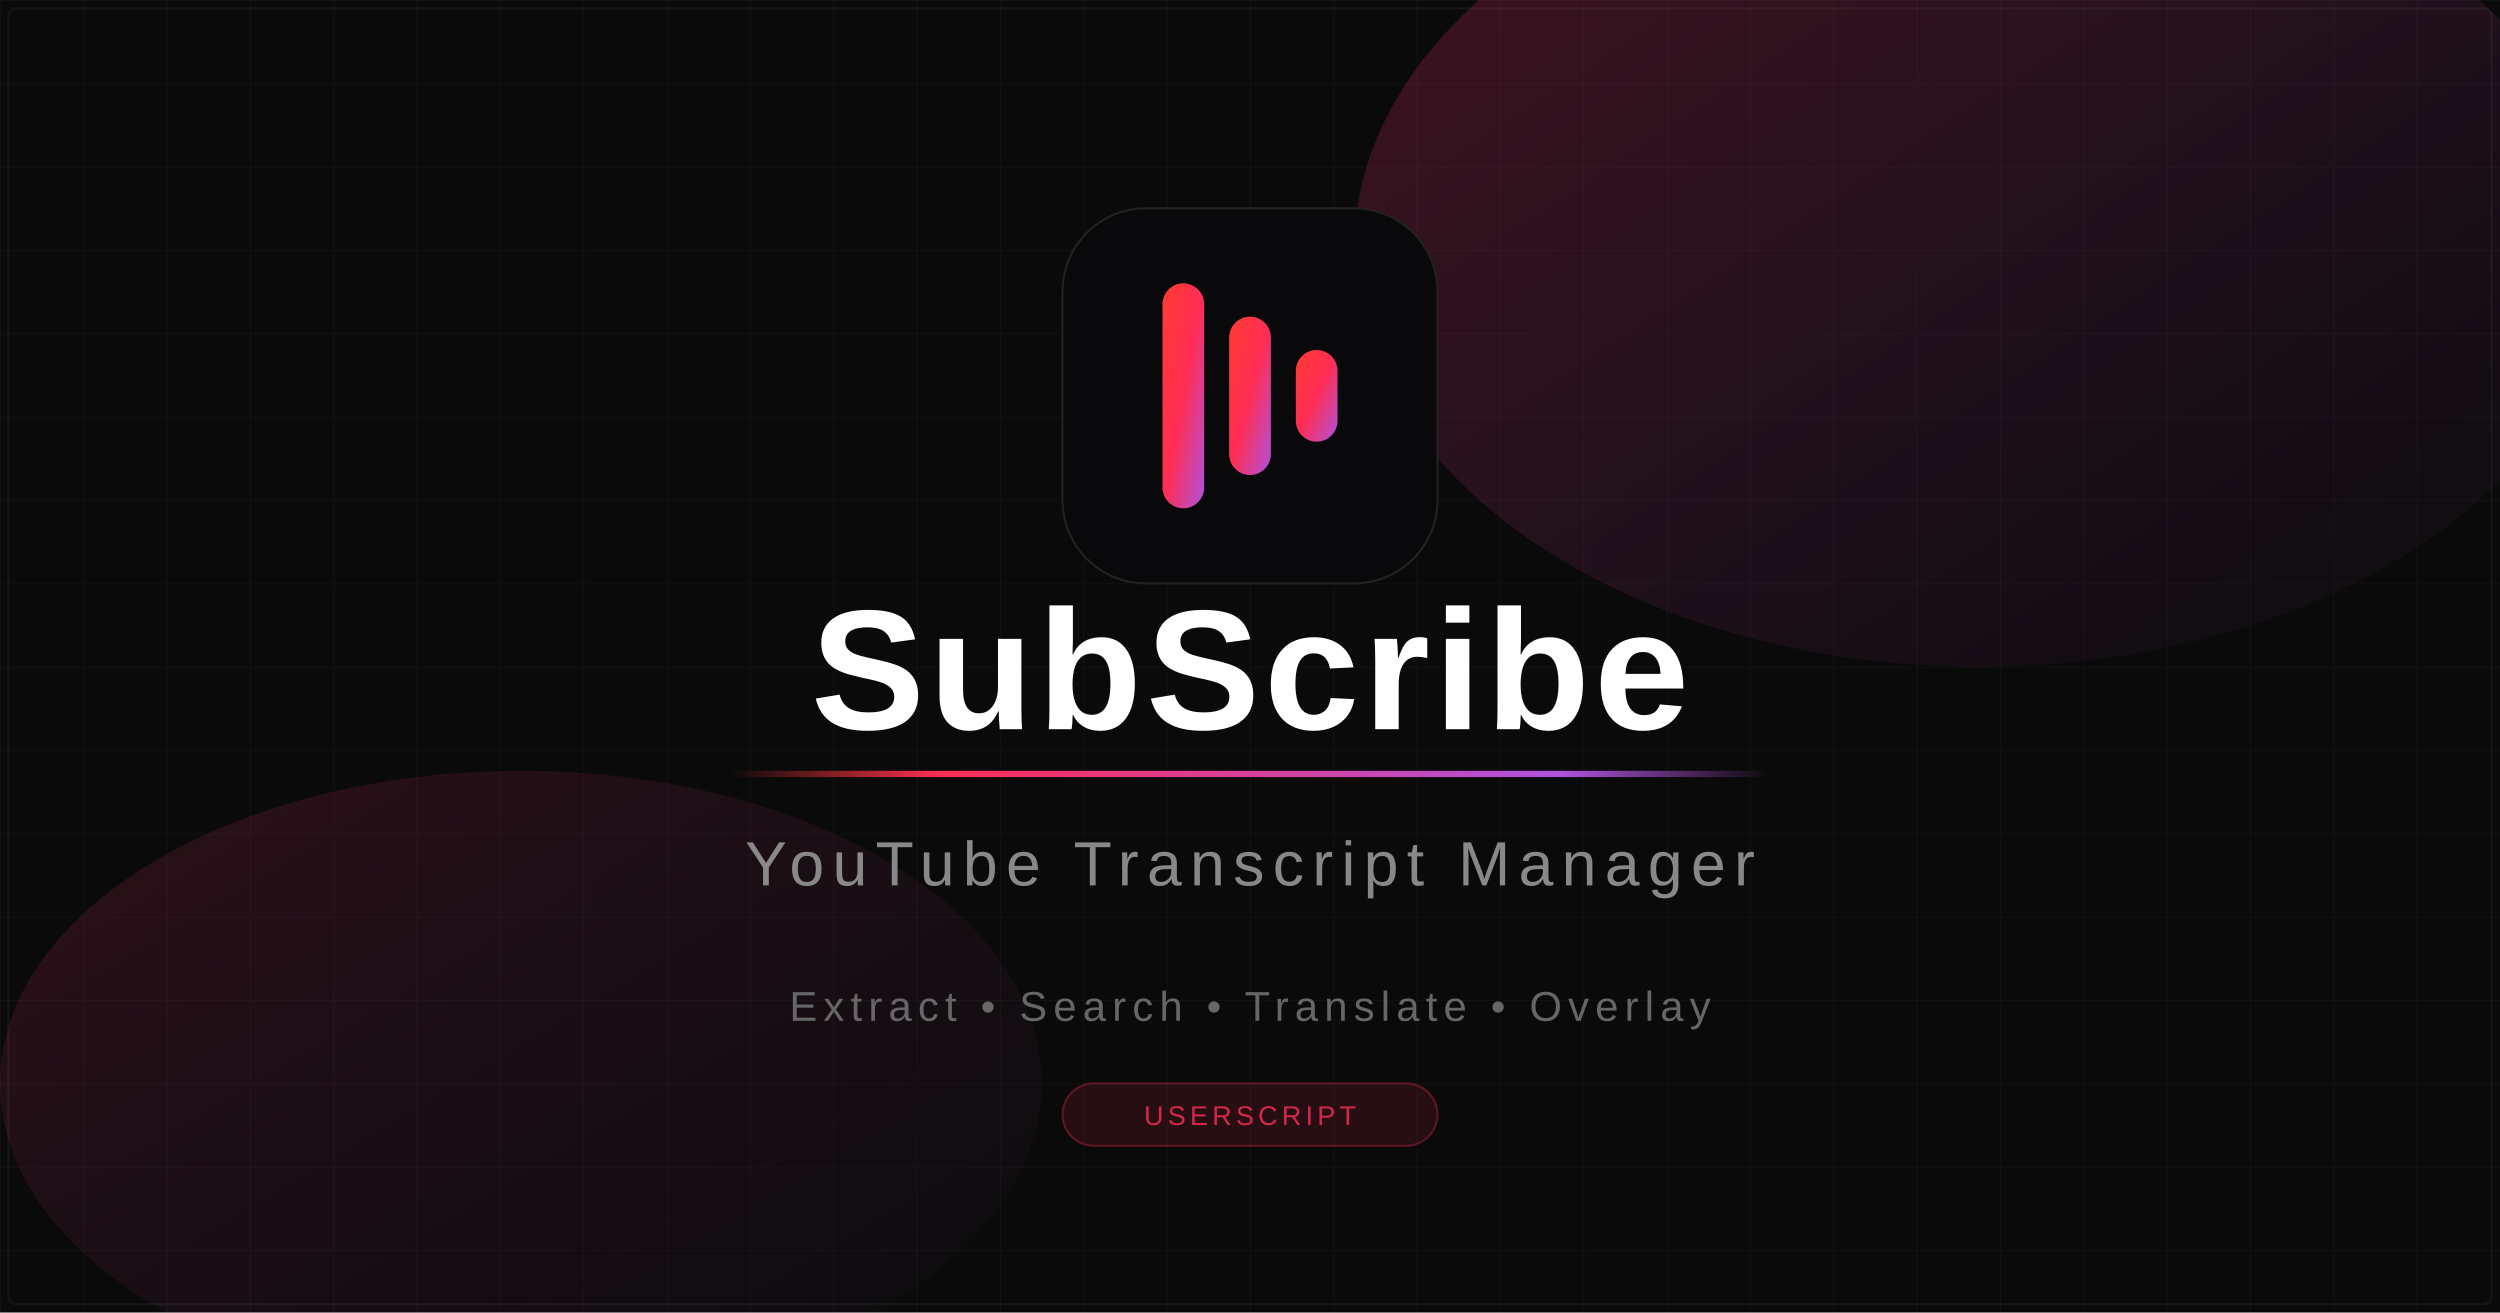
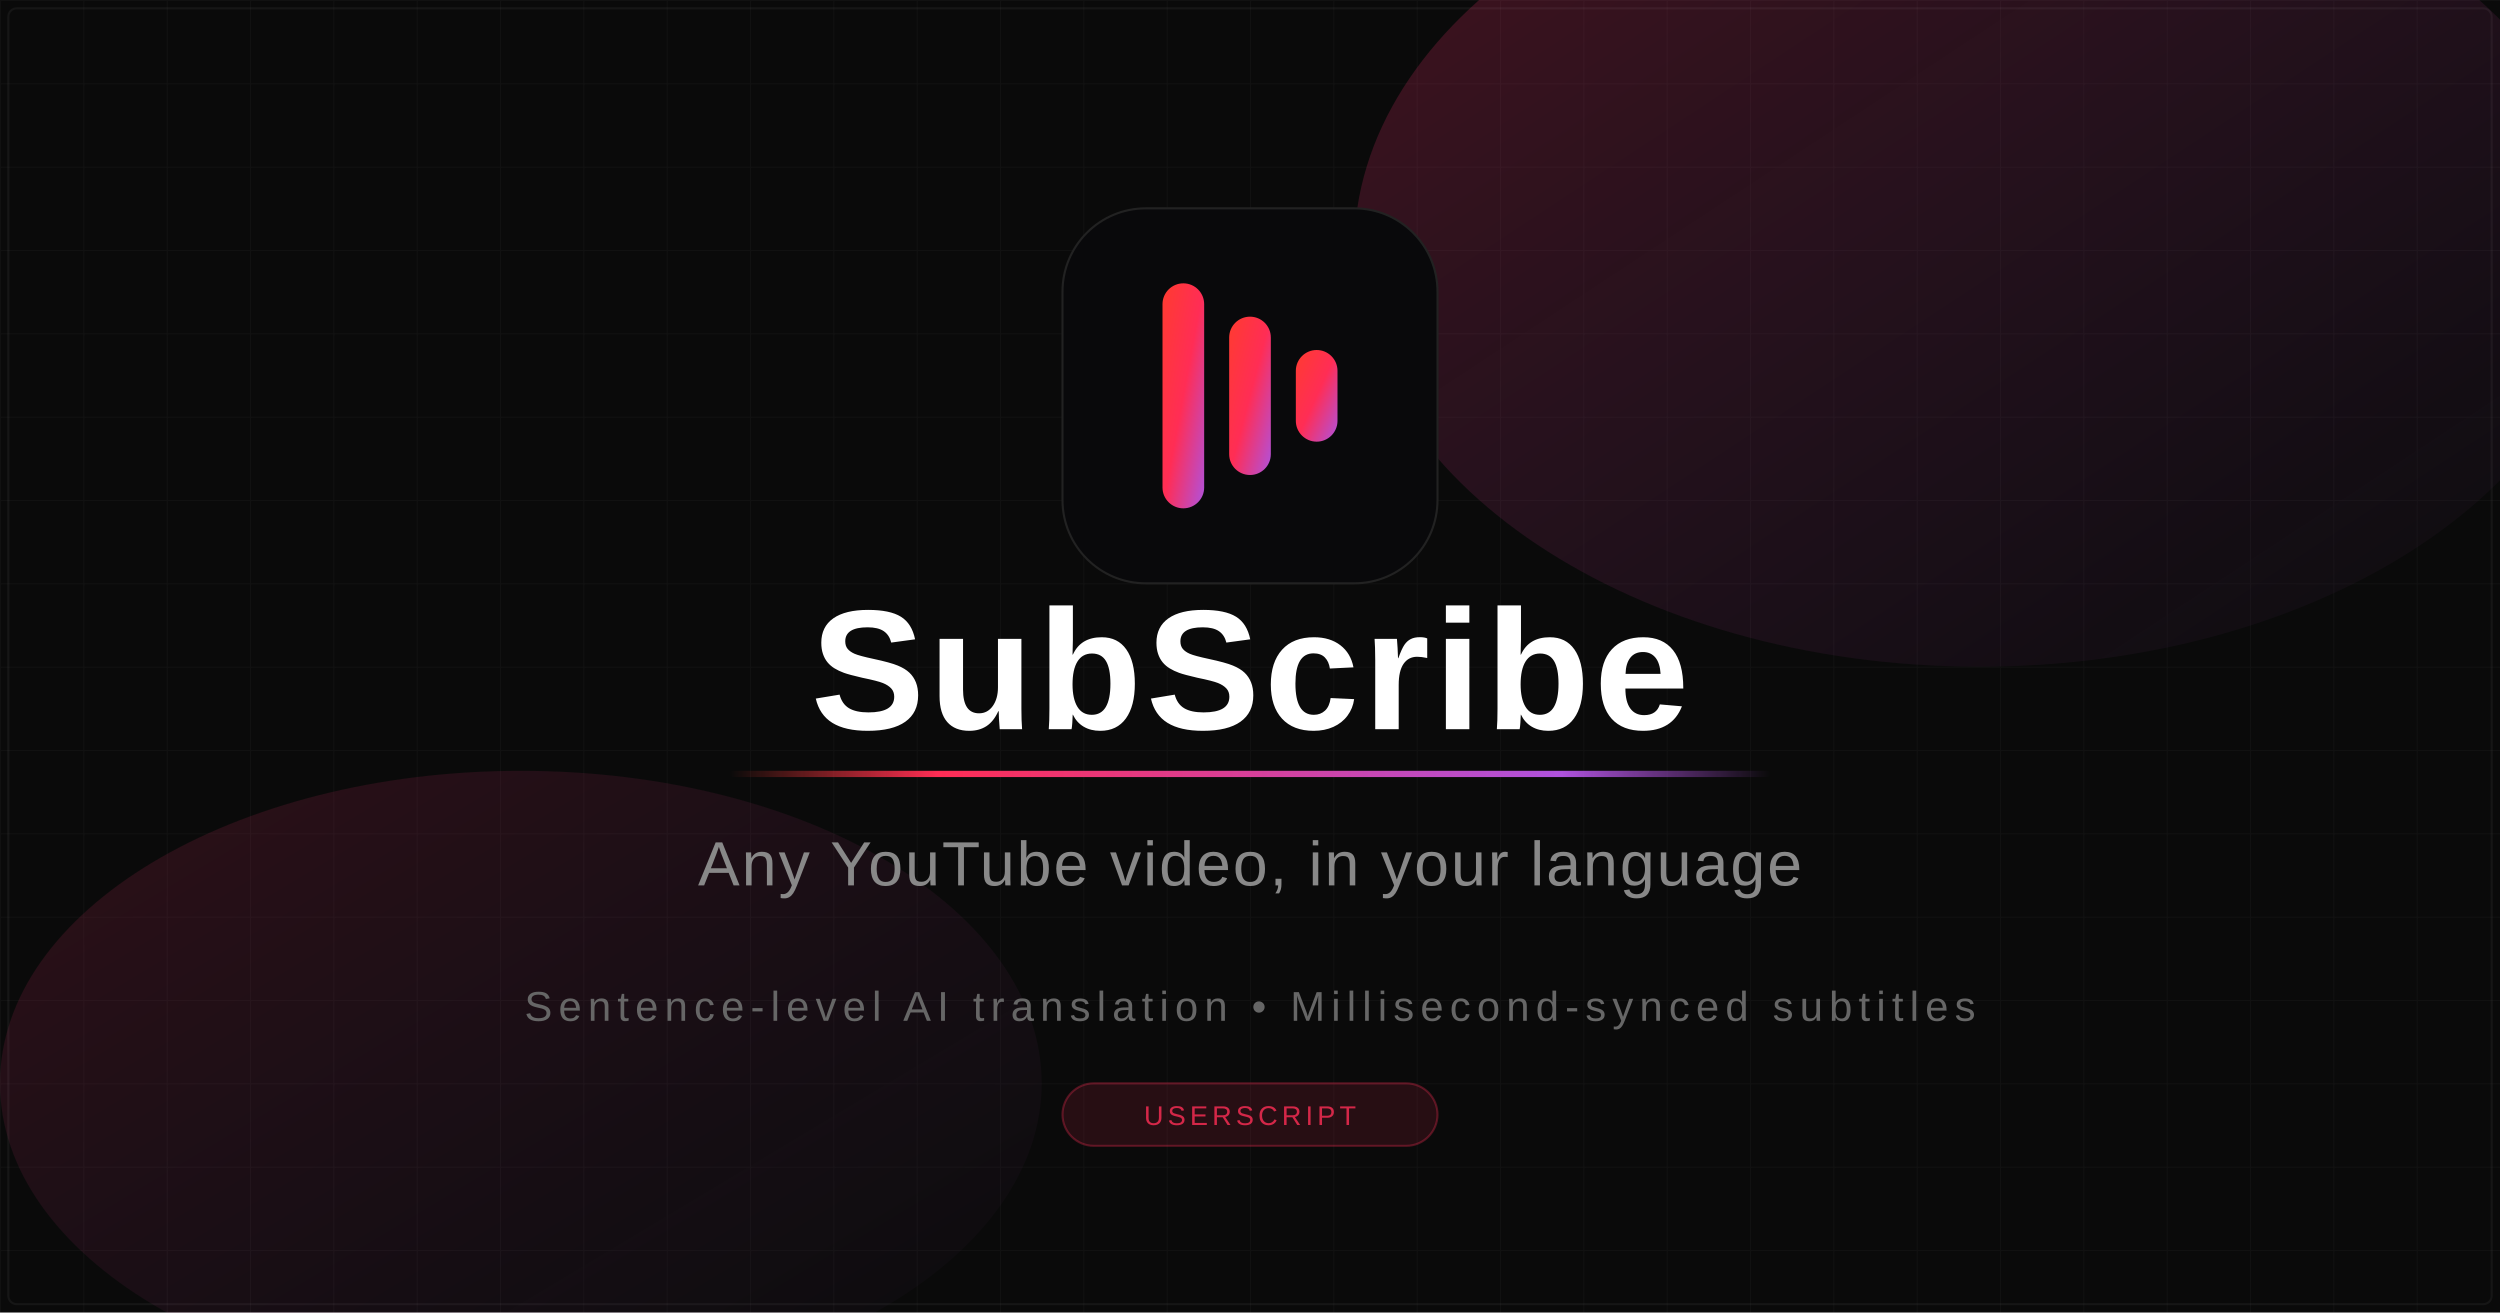
<svg xmlns="http://www.w3.org/2000/svg" width="1200" height="630" viewBox="0 0 1200 630">
  <defs>
    <linearGradient id="brandGrad" x1="0%" y1="0%" x2="100%" y2="100%">
      <stop offset="0%" stop-color="#FF3B30" />
      <stop offset="50%" stop-color="#FF2D55" />
      <stop offset="100%" stop-color="#AF52DE" />
    </linearGradient>
    <linearGradient id="redGlow" x1="0%" y1="0%" x2="100%" y2="100%">
      <stop offset="0%" stop-color="#FF2D55" stop-opacity="0.6" />
      <stop offset="100%" stop-color="#AF52DE" stop-opacity="0" />
    </linearGradient>
    <linearGradient id="accentLine" x1="0%" y1="0%" x2="100%" y2="0%">
      <stop offset="0%" stop-color="#FF3B30" stop-opacity="0" />
      <stop offset="20%" stop-color="#FF2D55" stop-opacity="1" />
      <stop offset="80%" stop-color="#AF52DE" stop-opacity="1" />
      <stop offset="100%" stop-color="#AF52DE" stop-opacity="0" />
    </linearGradient>
    <filter id="glow">
      <feGaussianBlur stdDeviation="20" result="blur" />
      <feMerge>
        <feMergeNode in="blur" />
        <feMergeNode in="SourceGraphic" />
      </feMerge>
    </filter>
  </defs>
  <rect width="1200" height="630" fill="#0a0a0a" />
  <pattern id="grid" width="40" height="40" patternUnits="userSpaceOnUse">
    <rect width="40" height="40" fill="none" />
    <path d="M 40 0 L 0 0 0 40" fill="none" stroke="#ffffff" stroke-opacity="0.03" stroke-width="1" />
  </pattern>
  <rect width="1200" height="630" fill="url(#grid)" />
  <ellipse cx="950" cy="120" rx="300" ry="200" fill="url(#redGlow)" opacity="0.4" />
  <ellipse cx="250" cy="520" rx="250" ry="150" fill="url(#redGlow)" opacity="0.25" />
  <g transform="translate(510, 100)">
    <rect width="180" height="180" rx="40" fill="#09090B" stroke="#222" stroke-width="1" />
    <rect x="48" y="36" width="20" height="108" rx="10" fill="url(#brandGrad)" />
    <rect x="80" y="52" width="20" height="76" rx="10" fill="url(#brandGrad)" />
    <rect x="112" y="68" width="20" height="44" rx="10" fill="url(#brandGrad)" />
  </g>
  <text x="600" y="350" text-anchor="middle" font-family="Arial, Helvetica, sans-serif" font-size="82" font-weight="bold" fill="#ffffff" letter-spacing="2">
    SubScribe
  </text>
  <rect x="350" y="370" width="500" height="3" rx="2" fill="url(#accentLine)" />
-   <text x="600" y="425" text-anchor="middle" font-family="Arial, Helvetica, sans-serif" font-size="30" fill="#888888" letter-spacing="4">
-     YouTube Transcript Manager
+   <text x="600" y="425" text-anchor="middle" font-family="Arial, Helvetica, sans-serif" font-size="30" fill="#888888" letter-spacing="1">
+     Any YouTube video, in your language
  </text>
  <text x="600" y="490" text-anchor="middle" font-family="Arial, Helvetica, sans-serif" font-size="20" fill="#666666" letter-spacing="3">
-     Extract • Search • Translate • Overlay
+     Sentence-level AI translation • Millisecond-synced subtitles
  </text>
  <g transform="translate(510, 520)">
    <rect x="0" y="0" width="180" height="30" rx="15" fill="#FF2D55" opacity="0.12" />
    <rect x="0" y="0" width="180" height="30" rx="15" fill="none" stroke="#FF2D55" stroke-width="1" opacity="0.3" />
    <text x="90" y="20" text-anchor="middle" font-family="Arial, Helvetica, sans-serif" font-size="13" fill="#FF2D55" letter-spacing="2" opacity="0.8">USERSCRIPT</text>
  </g>
  <rect x="4" y="4" width="1192" height="622" rx="4" fill="none" stroke="#ffffff" stroke-opacity="0.05" stroke-width="1" />
</svg>
